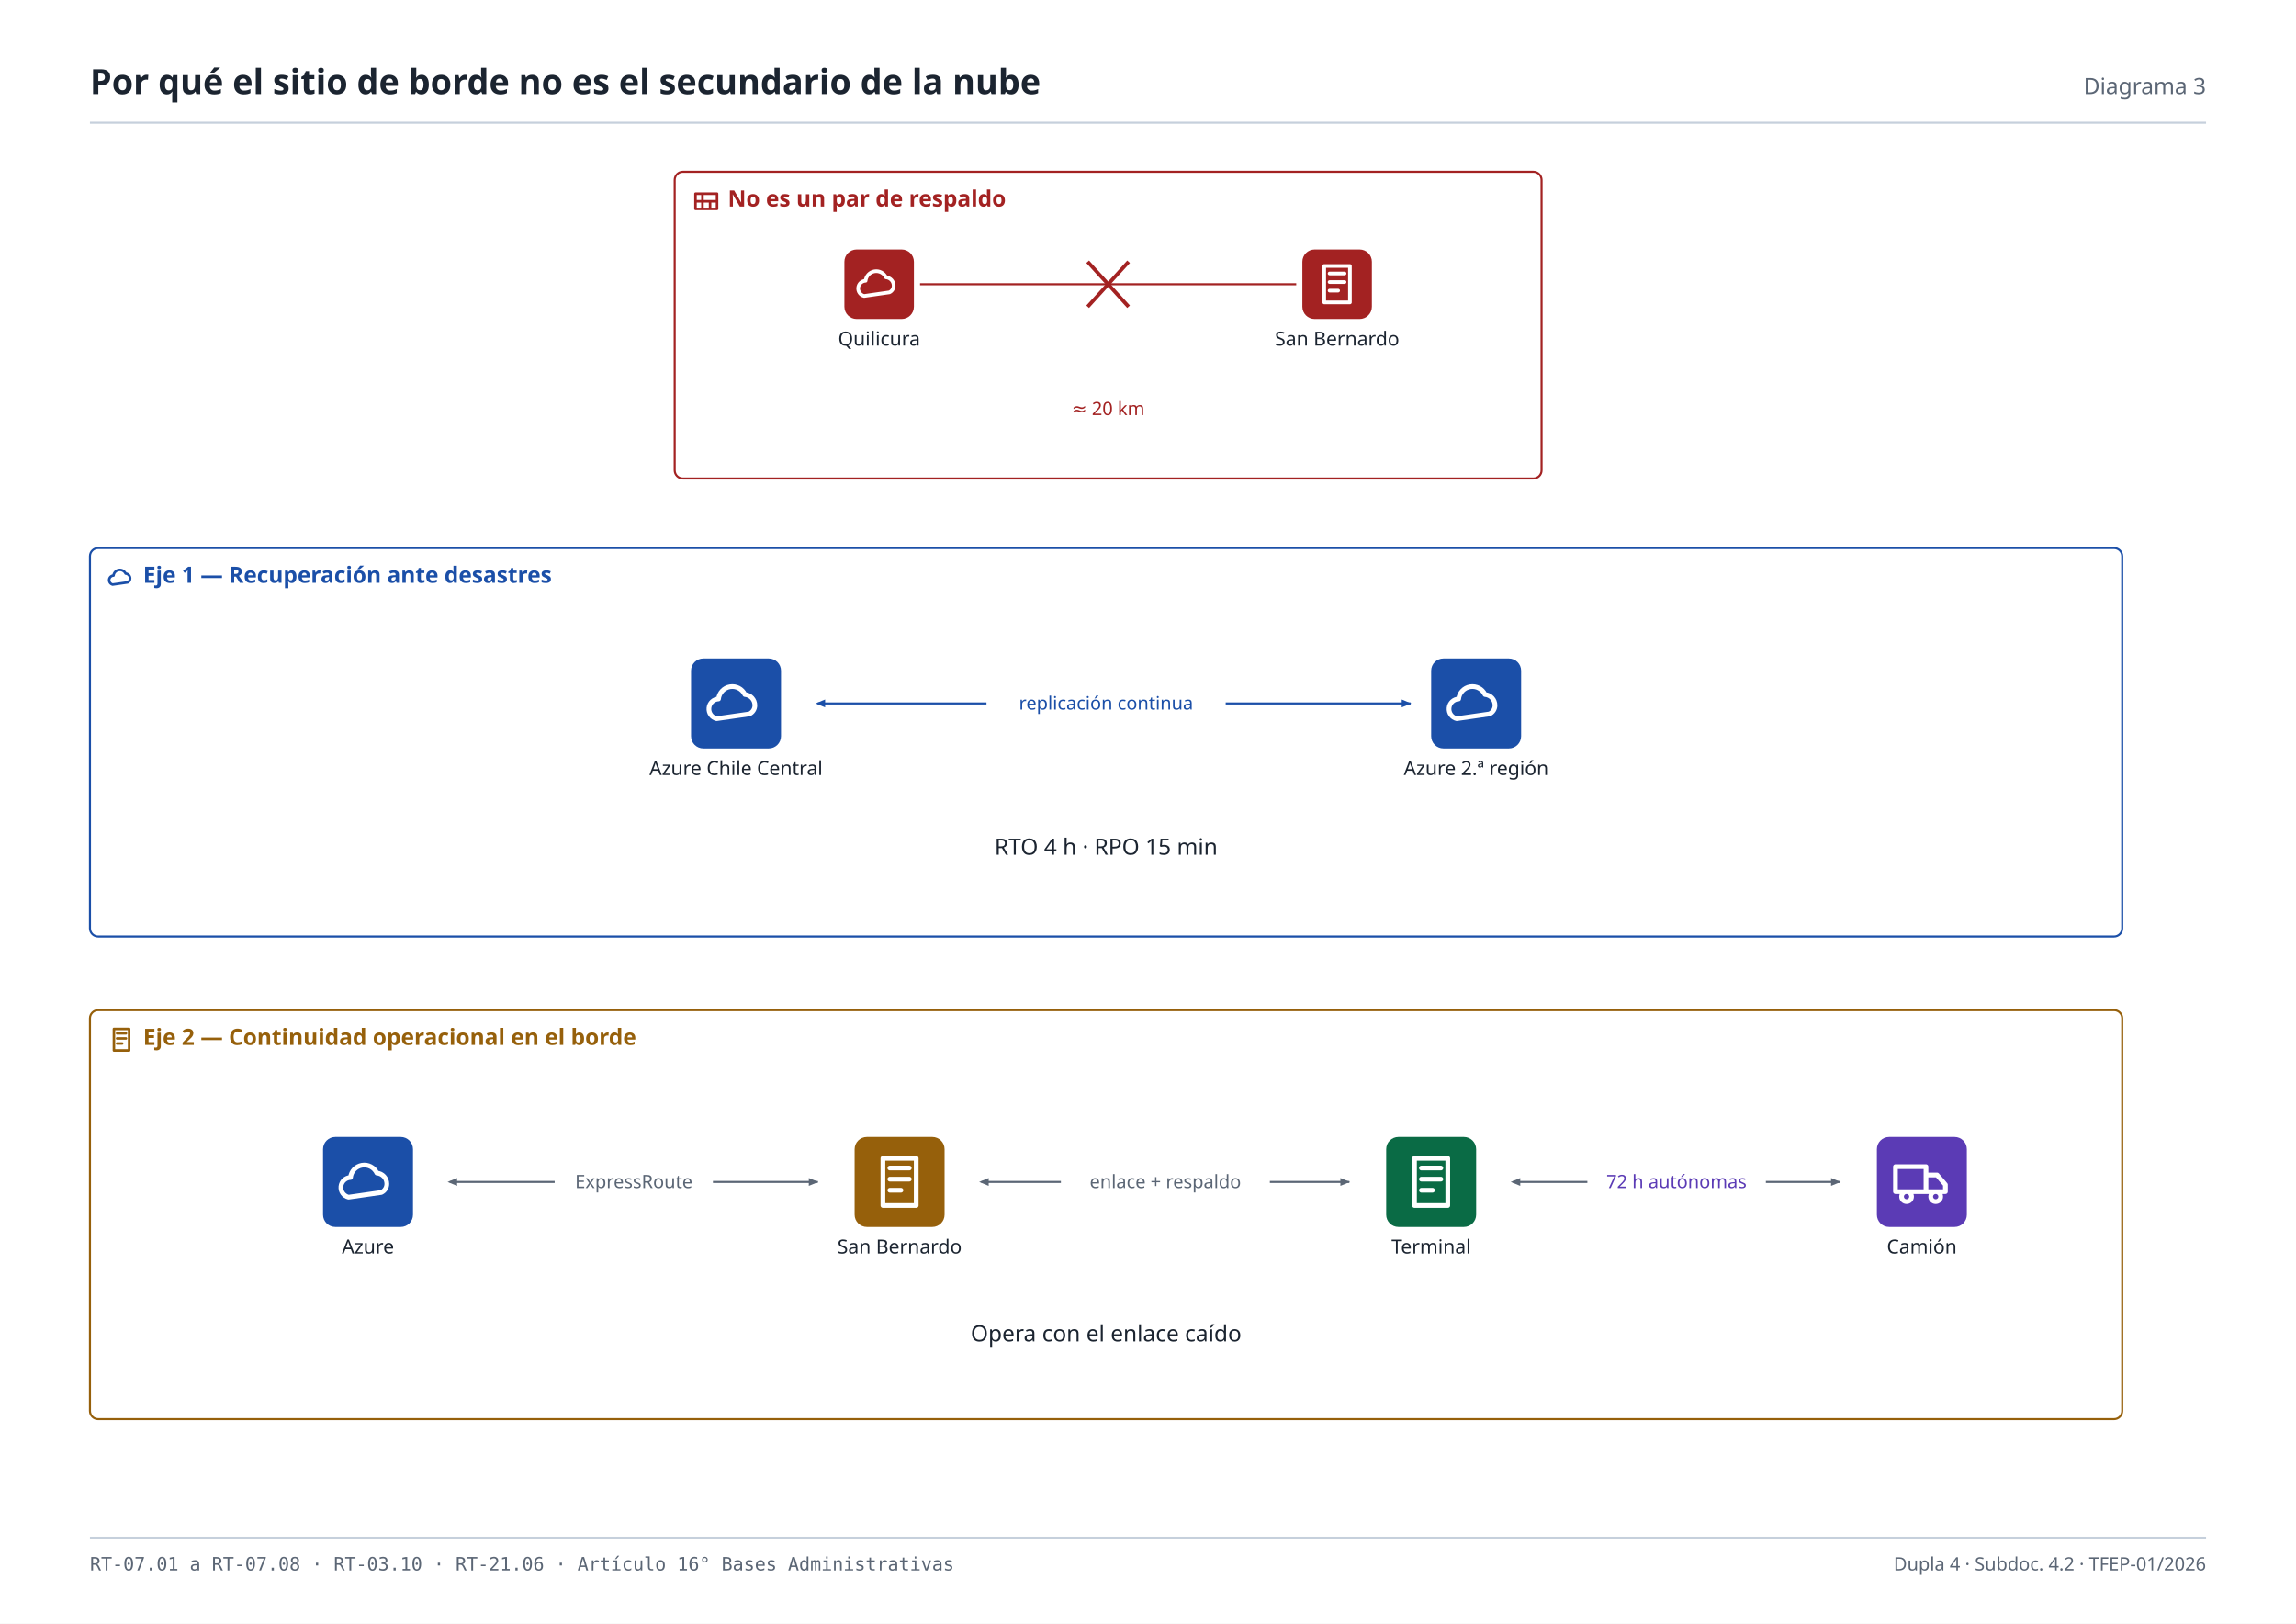
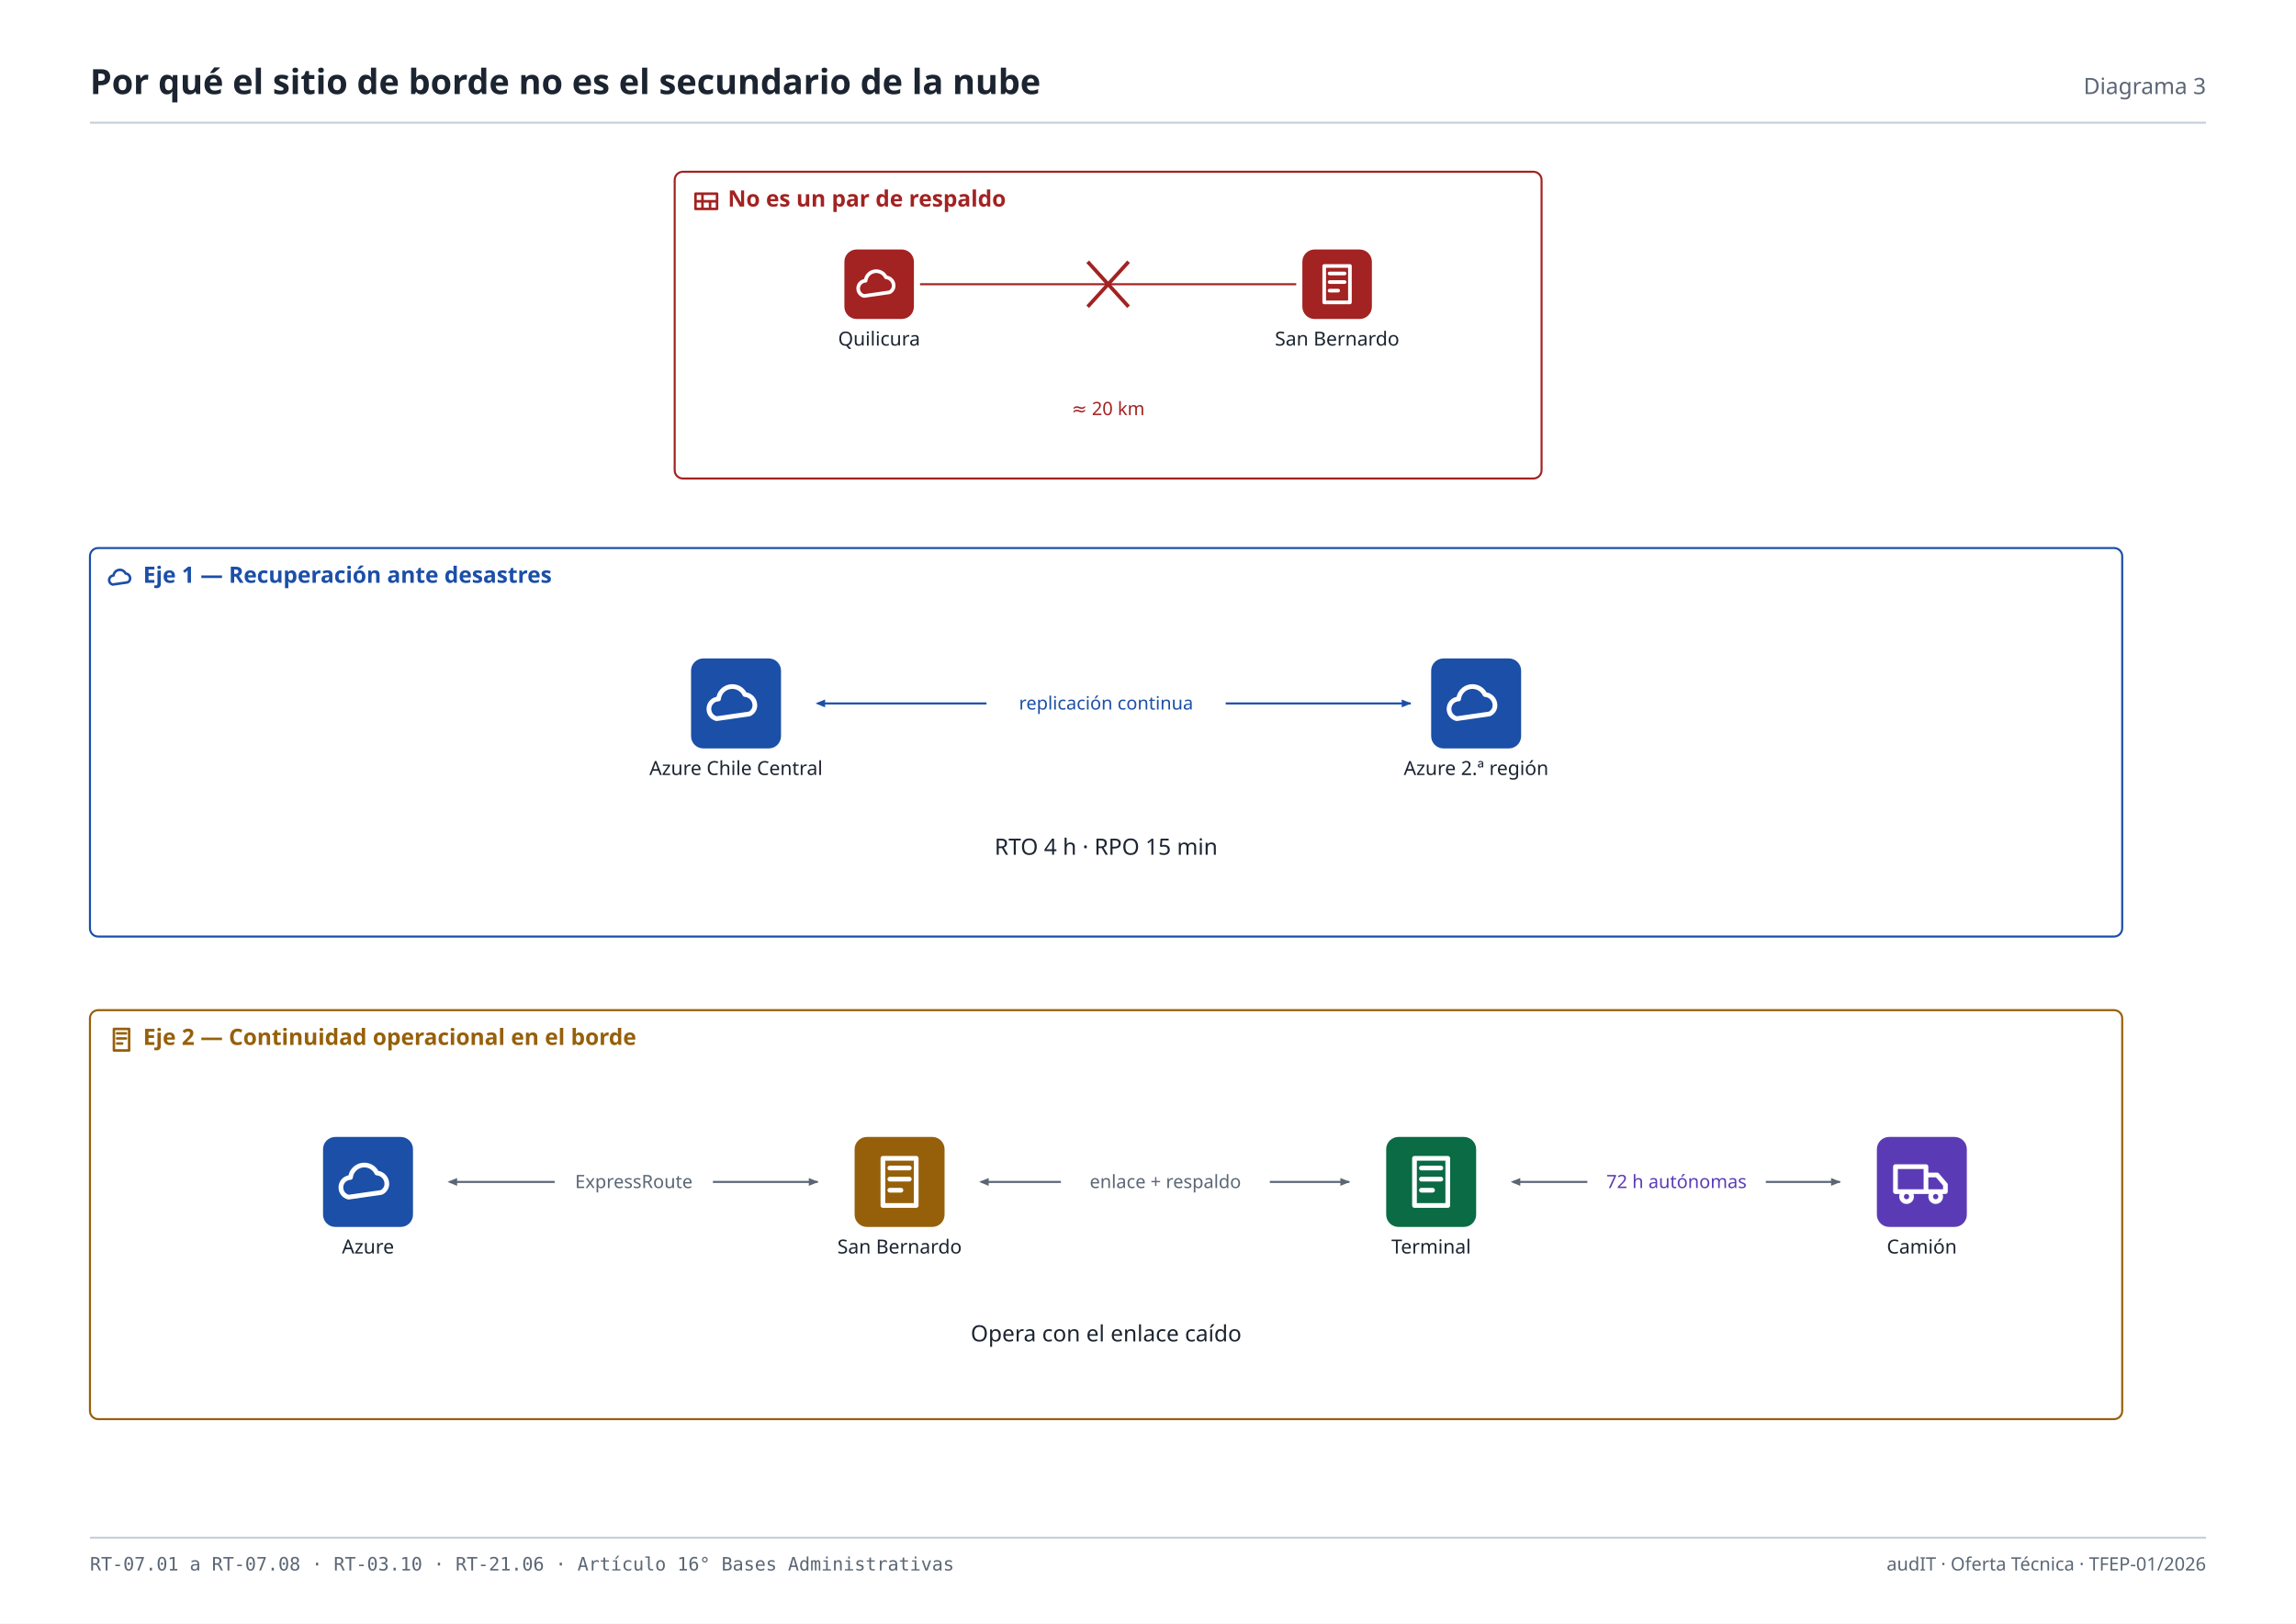
<svg xmlns="http://www.w3.org/2000/svg" width="1123" height="794" viewBox="0 0 1123 794">
  <defs>
+     <marker id="a5B6675" viewBox="0 0 10 10" refX="8" refY="5" markerWidth="5.5" markerHeight="5.5" orient="auto-start-reverse">
+       <path d="M0,1.5 L8.5,5 L0,8.5 z" fill="#5B6675" />
+     </marker>
+     <marker id="b5B6675" viewBox="0 0 10 10" refX="2" refY="5" markerWidth="5.5" markerHeight="5.5" orient="auto">
+       <path d="M8.5,1.5 L0,5 L8.5,8.5 z" fill="#5B6675" />
+     </marker>
    <marker id="aA32222" viewBox="0 0 10 10" refX="8" refY="5" markerWidth="5.5" markerHeight="5.5" orient="auto-start-reverse">
      <path d="M0,1.5 L8.5,5 L0,8.5 z" fill="#A32222" />
    </marker>
    <marker id="bA32222" viewBox="0 0 10 10" refX="2" refY="5" markerWidth="5.5" markerHeight="5.5" orient="auto">
      <path d="M8.5,1.5 L0,5 L8.5,8.5 z" fill="#A32222" />
-     </marker>
-     <marker id="a5B6675" viewBox="0 0 10 10" refX="8" refY="5" markerWidth="5.5" markerHeight="5.5" orient="auto-start-reverse">
-       <path d="M0,1.5 L8.5,5 L0,8.5 z" fill="#5B6675" />
-     </marker>
-     <marker id="b5B6675" viewBox="0 0 10 10" refX="2" refY="5" markerWidth="5.5" markerHeight="5.5" orient="auto">
-       <path d="M8.5,1.5 L0,5 L8.5,8.5 z" fill="#5B6675" />
    </marker>
    <marker id="a1B4FA8" viewBox="0 0 10 10" refX="8" refY="5" markerWidth="5.5" markerHeight="5.5" orient="auto-start-reverse">
      <path d="M0,1.5 L8.5,5 L0,8.5 z" fill="#1B4FA8" />
    </marker>
    <marker id="b1B4FA8" viewBox="0 0 10 10" refX="2" refY="5" markerWidth="5.5" markerHeight="5.5" orient="auto">
      <path d="M8.5,1.5 L0,5 L8.5,8.5 z" fill="#1B4FA8" />
    </marker>
  </defs>
  <rect width="1123" height="794" fill="#FFFFFF" />
  <text x="44" y="46" font-family="'IBM Plex Sans','Noto Sans',system-ui,sans-serif" font-size="17" font-weight="600" fill="#1B2430">Por qué el sitio de borde no es el secundario de la nube</text>
  <text x="1079" y="46" font-family="'IBM Plex Sans','Noto Sans',system-ui,sans-serif" font-size="11" fill="#5B6675" text-anchor="end">Diagrama 3</text>
  <line x1="44" y1="60" x2="1079" y2="60" stroke="#C6D0DC" stroke-width="1" />
  <rect x="330" y="84" width="424" height="150" rx="4" fill="#FFFFFF" stroke="#A32222" stroke-width="1" />
  <g transform="translate(338,91) scale(0.62)" fill="none" stroke="#A32222" stroke-width="2" stroke-linecap="round" stroke-linejoin="round">
    <path d="M3.5 6h17v12h-17zM3.5 12h17M9 6v6M15 12v6M9 18v-6" />
  </g>
  <text x="356" y="101" font-family="'IBM Plex Sans','Noto Sans',system-ui,sans-serif" font-size="11" font-weight="600" fill="#A32222">No es un par de respaldo</text>
  <rect x="413.0" y="122" width="34" height="34" rx="6" fill="#A32222" />
  <g transform="translate(417.4,126.4) scale(1.048)" fill="none" stroke="#fff" stroke-width="1.7" stroke-linecap="round" stroke-linejoin="round">
    <path d="M5 17.5a3.6 3.6 0 0 1 .7-7.1 5 5 0 0 1 9.5-1.6 3.9 3.9 0 0 1 3.6 3.9 3.4 3.4 0 0 1-2 3.1z" />
  </g>
  <text x="430" y="169" font-family="'IBM Plex Sans','Noto Sans',system-ui,sans-serif" font-size="9.5" fill="#1B2430" text-anchor="middle">Quilicura</text>
  <rect x="637.0" y="122" width="34" height="34" rx="6" fill="#A32222" />
  <g transform="translate(641.4,126.4) scale(1.048)" fill="none" stroke="#fff" stroke-width="1.7" stroke-linecap="round" stroke-linejoin="round">
    <path d="M6 3.5h12v17H6zM8.5 7h7M8.5 11h7M8.5 15h4" />
  </g>
  <text x="654" y="169" font-family="'IBM Plex Sans','Noto Sans',system-ui,sans-serif" font-size="9.5" fill="#1B2430" text-anchor="middle">San Bernardo</text>
  <path d="M450,139 L634,139" fill="none" stroke="#A32222" stroke-width="1" />
  <line x1="532" y1="128" x2="552" y2="150" stroke="#A32222" stroke-width="1.8" />
  <line x1="552" y1="128" x2="532" y2="150" stroke="#A32222" stroke-width="1.8" />
  <rect x="515.7" y="193" width="52.6" height="14" fill="#FFFFFF" />
  <text x="542" y="203" font-family="'IBM Plex Sans','Noto Sans',system-ui,sans-serif" font-size="9" fill="#A32222" text-anchor="middle">≈ 20 km</text>
  <rect x="44" y="268" width="994" height="190" rx="4" fill="#FFFFFF" stroke="#1B4FA8" stroke-width="1" />
  <g transform="translate(52,275) scale(0.62)" fill="none" stroke="#1B4FA8" stroke-width="2" stroke-linecap="round" stroke-linejoin="round">
    <path d="M5 17.5a3.6 3.6 0 0 1 .7-7.1 5 5 0 0 1 9.5-1.6 3.9 3.9 0 0 1 3.6 3.9 3.4 3.4 0 0 1-2 3.1z" />
  </g>
  <text x="70" y="285" font-family="'IBM Plex Sans','Noto Sans',system-ui,sans-serif" font-size="11" font-weight="600" fill="#1B4FA8">Eje 1 — Recuperación ante desastres</text>
  <rect x="338.0" y="322" width="44" height="44" rx="6" fill="#1B4FA8" />
  <g transform="translate(343.7,327.7) scale(1.357)" fill="none" stroke="#fff" stroke-width="1.7" stroke-linecap="round" stroke-linejoin="round">
    <path d="M5 17.5a3.6 3.6 0 0 1 .7-7.1 5 5 0 0 1 9.5-1.6 3.9 3.9 0 0 1 3.6 3.9 3.4 3.4 0 0 1-2 3.1z" />
  </g>
  <text x="360" y="379" font-family="'IBM Plex Sans','Noto Sans',system-ui,sans-serif" font-size="9.5" fill="#1B2430" text-anchor="middle">Azure Chile Central</text>
  <rect x="700.0" y="322" width="44" height="44" rx="6" fill="#1B4FA8" />
  <g transform="translate(705.7,327.7) scale(1.357)" fill="none" stroke="#fff" stroke-width="1.7" stroke-linecap="round" stroke-linejoin="round">
    <path d="M5 17.5a3.6 3.6 0 0 1 .7-7.1 5 5 0 0 1 9.5-1.6 3.9 3.9 0 0 1 3.6 3.9 3.4 3.4 0 0 1-2 3.1z" />
  </g>
  <text x="722" y="379" font-family="'IBM Plex Sans','Noto Sans',system-ui,sans-serif" font-size="9.5" fill="#1B2430" text-anchor="middle">Azure 2.ª región</text>
  <path d="M400,344 L690,344" fill="none" stroke="#1B4FA8" stroke-width="1" marker-end="url(#a1B4FA8)" marker-start="url(#b1B4FA8)" />
  <rect x="482.5" y="337" width="117.0" height="14" fill="#FFFFFF" />
  <text x="541" y="347" font-family="'IBM Plex Sans','Noto Sans',system-ui,sans-serif" font-size="9" fill="#1B4FA8" text-anchor="middle">replicación continua</text>
  <text x="541" y="418" font-family="'IBM Plex Sans','Noto Sans',system-ui,sans-serif" font-size="11" fill="#1B2430" text-anchor="middle">RTO 4 h · RPO 15 min</text>
  <rect x="44" y="494" width="994" height="200" rx="4" fill="#FFFFFF" stroke="#96600B" stroke-width="1" />
  <g transform="translate(52,501) scale(0.62)" fill="none" stroke="#96600B" stroke-width="2" stroke-linecap="round" stroke-linejoin="round">
    <path d="M6 3.5h12v17H6zM8.5 7h7M8.5 11h7M8.5 15h4" />
  </g>
  <text x="70" y="511" font-family="'IBM Plex Sans','Noto Sans',system-ui,sans-serif" font-size="11" font-weight="600" fill="#96600B">Eje 2 — Continuidad operacional en el borde</text>
  <rect x="158.0" y="556" width="44" height="44" rx="6" fill="#1B4FA8" />
  <g transform="translate(163.7,561.7) scale(1.357)" fill="none" stroke="#fff" stroke-width="1.7" stroke-linecap="round" stroke-linejoin="round">
    <path d="M5 17.5a3.6 3.6 0 0 1 .7-7.1 5 5 0 0 1 9.5-1.6 3.9 3.9 0 0 1 3.6 3.9 3.4 3.4 0 0 1-2 3.1z" />
  </g>
  <text x="180" y="613" font-family="'IBM Plex Sans','Noto Sans',system-ui,sans-serif" font-size="9.5" fill="#1B2430" text-anchor="middle">Azure</text>
  <rect x="418.0" y="556" width="44" height="44" rx="6" fill="#96600B" />
  <g transform="translate(423.7,561.7) scale(1.357)" fill="none" stroke="#fff" stroke-width="1.7" stroke-linecap="round" stroke-linejoin="round">
    <path d="M6 3.5h12v17H6zM8.5 7h7M8.5 11h7M8.5 15h4" />
  </g>
  <text x="440" y="613" font-family="'IBM Plex Sans','Noto Sans',system-ui,sans-serif" font-size="9.5" fill="#1B2430" text-anchor="middle">San Bernardo</text>
  <rect x="678.0" y="556" width="44" height="44" rx="6" fill="#0A6B45" />
  <g transform="translate(683.7,561.7) scale(1.357)" fill="none" stroke="#fff" stroke-width="1.7" stroke-linecap="round" stroke-linejoin="round">
    <path d="M6 3.5h12v17H6zM8.5 7h7M8.5 11h7M8.5 15h4" />
  </g>
  <text x="700" y="613" font-family="'IBM Plex Sans','Noto Sans',system-ui,sans-serif" font-size="9.5" fill="#1B2430" text-anchor="middle">Terminal</text>
  <rect x="918.0" y="556" width="44" height="44" rx="6" fill="#5B3BB5" />
  <g transform="translate(923.7,561.7) scale(1.357)" fill="none" stroke="#fff" stroke-width="1.7" stroke-linecap="round" stroke-linejoin="round">
    <path d="M2.5 6.5h11v9h-11zM13.5 9.5h4l3 3.5v2.5h-7zM6.5 15.5a1.8 1.8 0 1 0 0 3.6 1.8 1.8 0 0 0 0-3.6M17 15.5a1.8 1.8 0 1 0 0 3.6 1.8 1.8 0 0 0 0-3.6" />
  </g>
  <text x="940" y="613" font-family="'IBM Plex Sans','Noto Sans',system-ui,sans-serif" font-size="9.5" fill="#1B2430" text-anchor="middle">Camión</text>
  <path d="M220,578 L400,578" fill="none" stroke="#5B6675" stroke-width="1" marker-end="url(#a5B6675)" marker-start="url(#b5B6675)" />
  <path d="M480,578 L660,578" fill="none" stroke="#5B6675" stroke-width="1" marker-end="url(#a5B6675)" marker-start="url(#b5B6675)" />
  <path d="M740,578 L900,578" fill="none" stroke="#5B6675" stroke-width="1" marker-end="url(#a5B6675)" marker-start="url(#b5B6675)" />
  <rect x="776.4" y="571" width="87.3" height="14" fill="#FFFFFF" />
  <text x="820" y="581" font-family="'IBM Plex Sans','Noto Sans',system-ui,sans-serif" font-size="9" fill="#5B3BB5" text-anchor="middle">72 h autónomas</text>
  <rect x="271.3" y="571" width="77.4" height="14" fill="#FFFFFF" />
  <text x="310" y="581" font-family="'IBM Plex Sans','Noto Sans',system-ui,sans-serif" font-size="9" fill="#5B6675" text-anchor="middle">ExpressRoute</text>
  <rect x="518.9" y="571" width="102.2" height="14" fill="#FFFFFF" />
  <text x="570" y="581" font-family="'IBM Plex Sans','Noto Sans',system-ui,sans-serif" font-size="9" fill="#5B6675" text-anchor="middle">enlace + respaldo</text>
  <text x="541" y="656" font-family="'IBM Plex Sans','Noto Sans',system-ui,sans-serif" font-size="11" fill="#1B2430" text-anchor="middle">Opera con el enlace caído</text>
  <line x1="44" y1="752" x2="1079" y2="752" stroke="#C6D0DC" stroke-width="1" />
  <text x="44" y="768" font-family="'IBM Plex Mono','DejaVu Sans Mono',monospace" font-size="9" fill="#5B6675">RT-07.01 a RT-07.08 · RT-03.10 · RT-21.06 · Artículo 16° Bases Administrativas</text>
-   <text x="1079" y="768" font-family="'IBM Plex Sans','Noto Sans',system-ui,sans-serif" font-size="9" fill="#5B6675" text-anchor="end">Dupla 4 · Subdoc. 4.2 · TFEP-01/2026</text>
+   <text x="1079" y="768" font-family="'IBM Plex Sans','Noto Sans',system-ui,sans-serif" font-size="9" fill="#5B6675" text-anchor="end">audIT · Oferta Técnica · TFEP-01/2026</text>
</svg>
